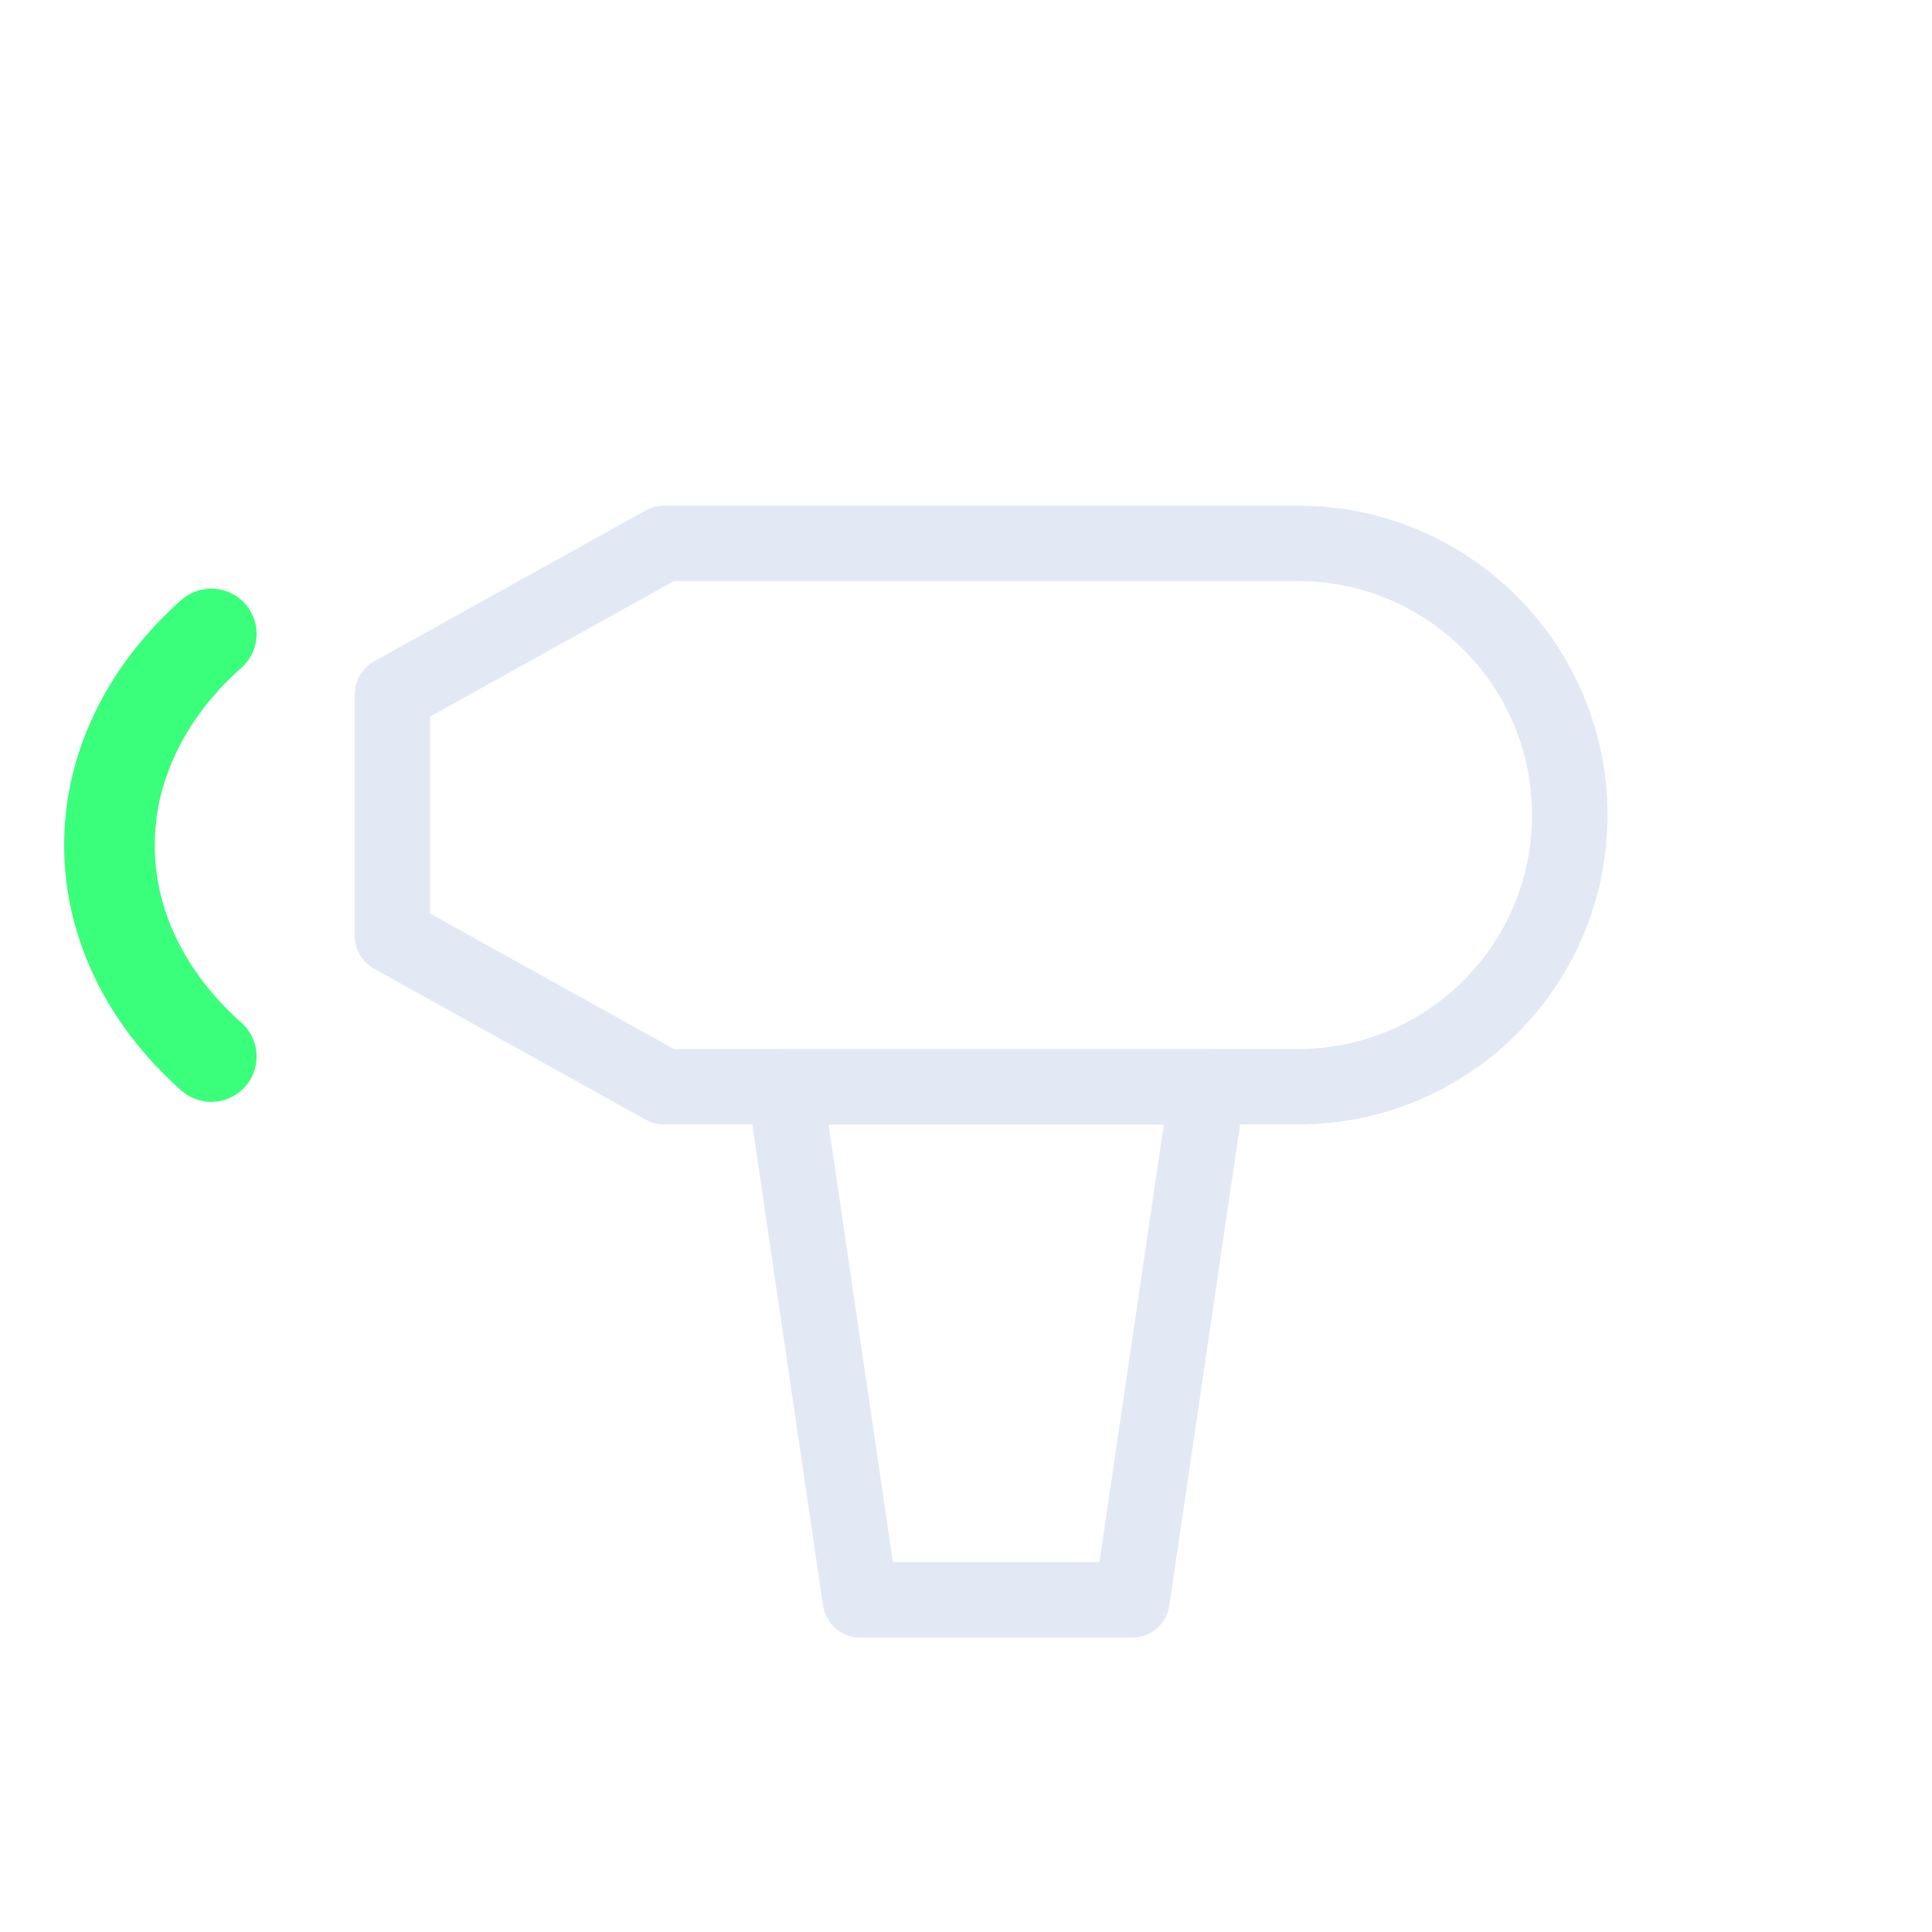
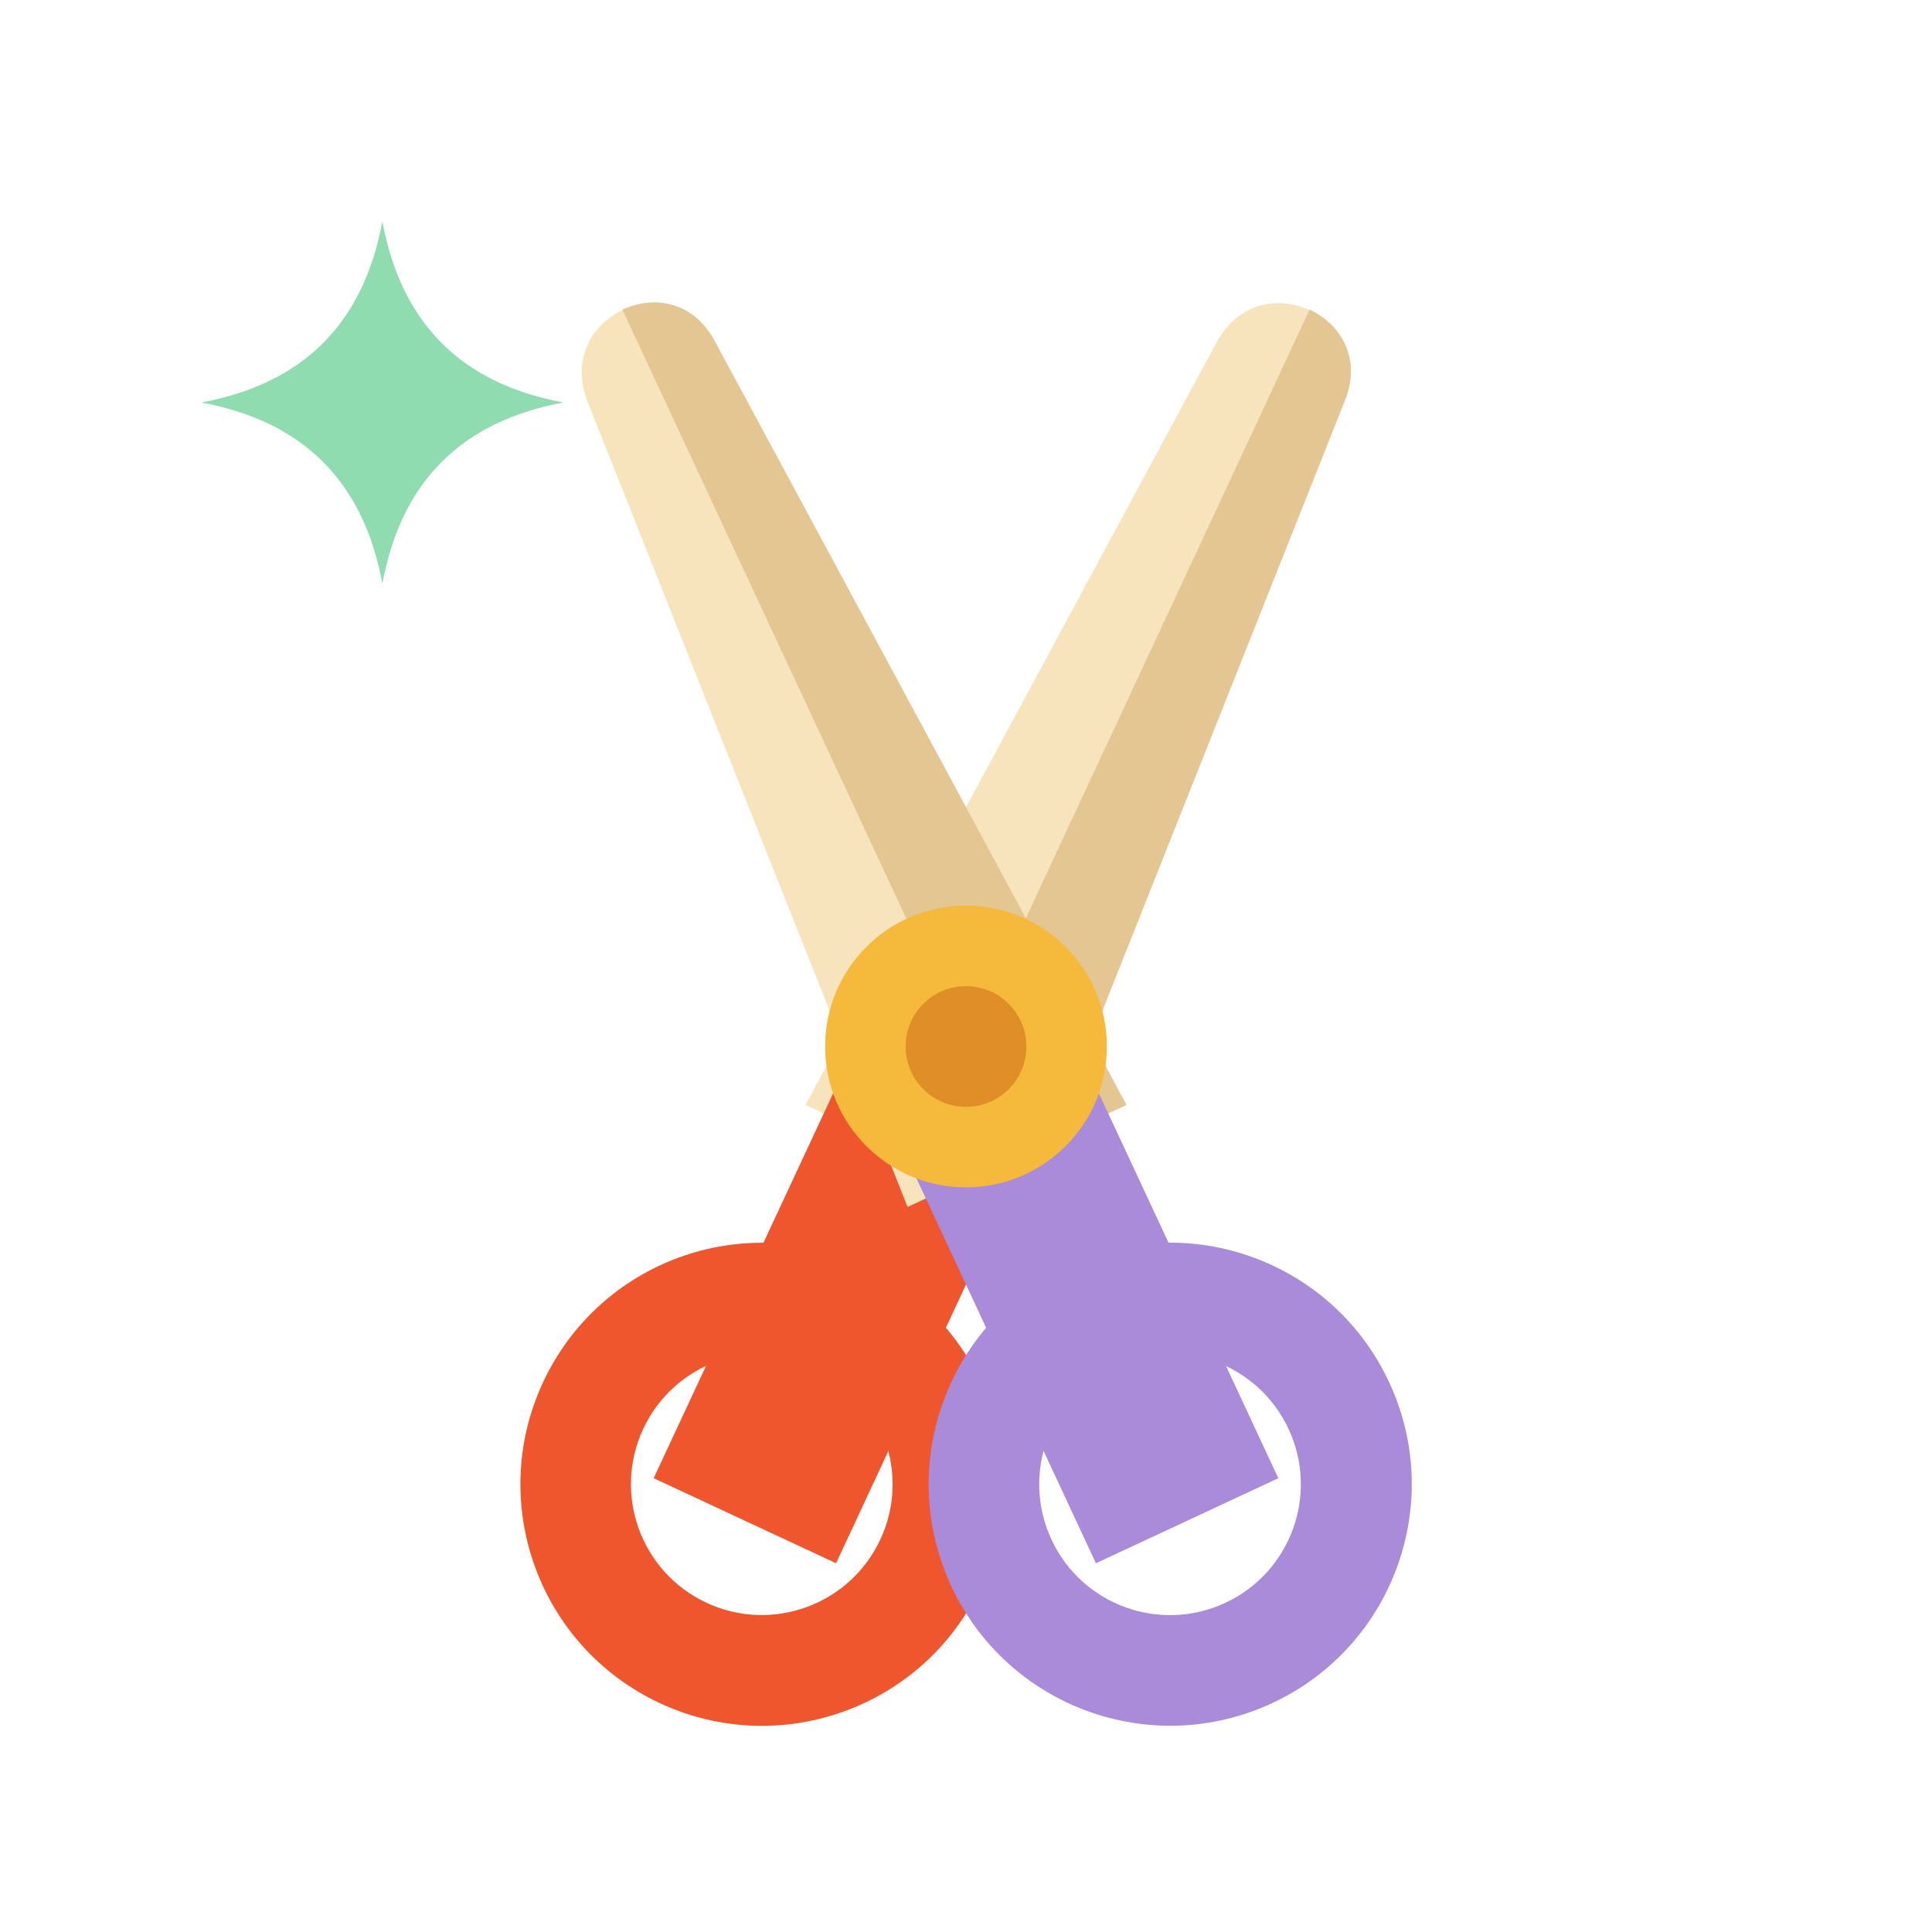
- <svg xmlns="http://www.w3.org/2000/svg" width="64" height="64" viewBox="0 0 64 64" fill="none">
-   <path d="M13 23 L22 18 L43 18 A9 9 0 0 1 43 36 L22 36 L13 31 Z" fill="none" stroke="#E2E9F5" stroke-width="2.5" stroke-linecap="round" stroke-linejoin="round" />
-   <path d="M26 36 L40 36 L37.5 53 L28.5 53 Z" fill="none" stroke="#E2E9F5" stroke-width="2.5" stroke-linecap="round" stroke-linejoin="round" />
-   <path d="M7 21 C2.5 25 2.5 31 7 35" fill="none" stroke="#39FF7A" stroke-width="3" stroke-linecap="round" stroke-linejoin="round" />
+ <svg xmlns="http://www.w3.org/2000/svg" width="96" height="96" viewBox="0 0 96 96" fill="none">
+   <g transform="rotate(25 48 52)">
+     <path d="M42 58H54L51.5 15C51.2 10.5 44.8 10.5 44.5 15L42 58Z" fill="#F7E3BC" />
+     <path d="M48 11.6c1.7 0 3.4 1.1 3.5 3.4L54 58h-6V11.6Z" fill="#E4C692" />
+     <rect x="43" y="50" width="10" height="28" fill="#F0562E" />
+     <path fill-rule="evenodd" clip-rule="evenodd" d="M48 64 a12 12 0 1 0 0.01 0 Z M48 69.5 a6.5 6.5 0 1 1 -0.01 0 Z" fill="#F0562E" />
+   </g>
+   <g transform="rotate(-25 48 52)">
+     <path d="M42 58H54L51.5 15C51.2 10.5 44.8 10.5 44.5 15L42 58Z" fill="#F7E3BC" />
+     <path d="M48 11.6c1.7 0 3.4 1.1 3.5 3.4L54 58h-6V11.6Z" fill="#E4C692" />
+     <rect x="43" y="50" width="10" height="28" fill="#A98BD9" />
+     <path fill-rule="evenodd" clip-rule="evenodd" d="M48 64 a12 12 0 1 0 0.01 0 Z M48 69.5 a6.5 6.5 0 1 1 -0.01 0 Z" fill="#A98BD9" />
+   </g>
+   <circle cx="48" cy="52" r="7" fill="#F5B93C" />
+   <circle cx="48" cy="52" r="3" fill="#E08E28" />
+   <path d="M19 11 Q20.4 18.6 28 20 Q20.4 21.4 19 29 Q17.6 21.4 10 20 Q17.6 18.6 19 11 Z" fill="#8FDCB0" />
</svg>
